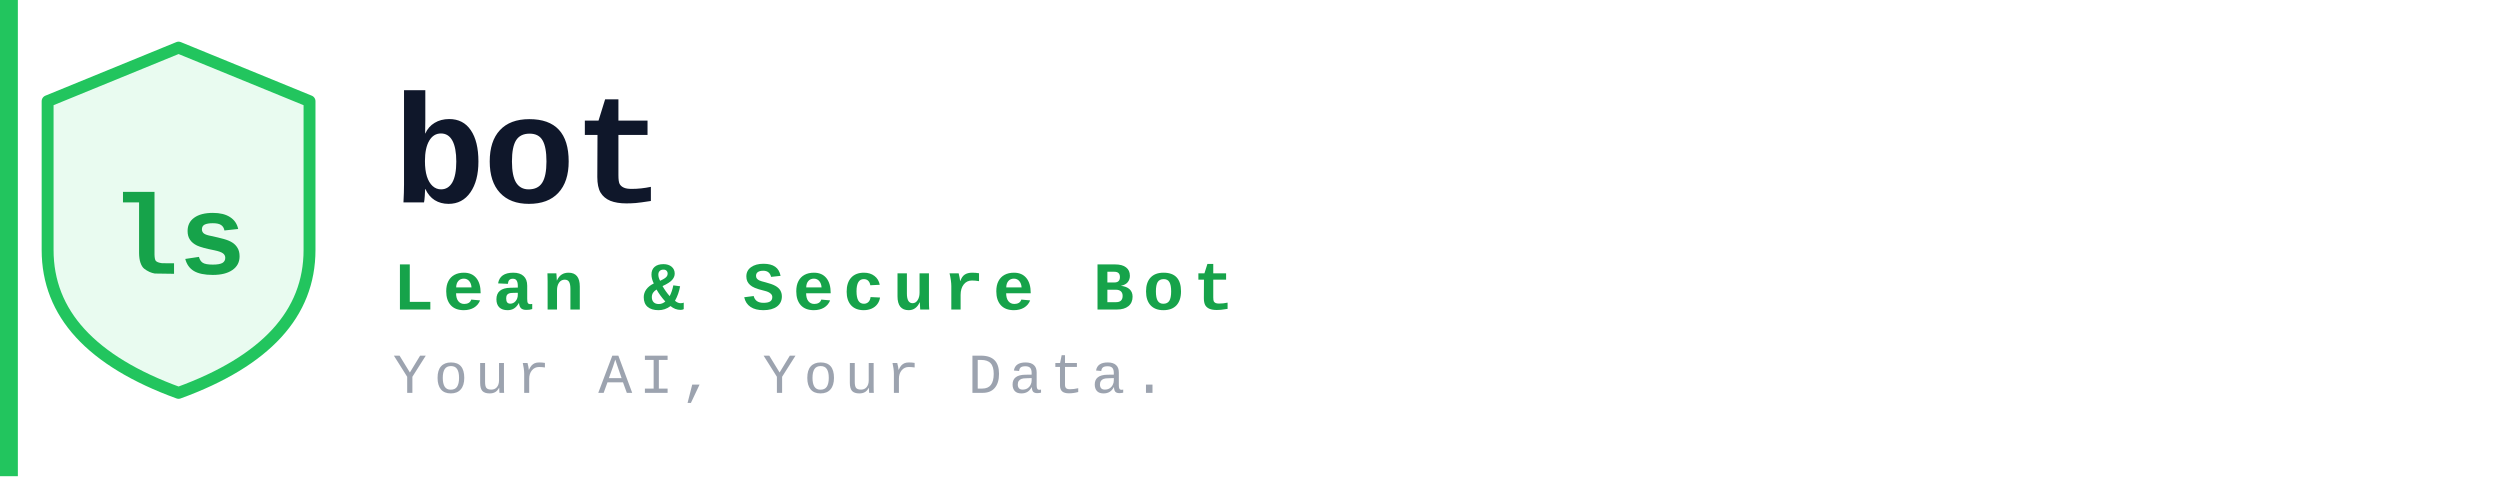
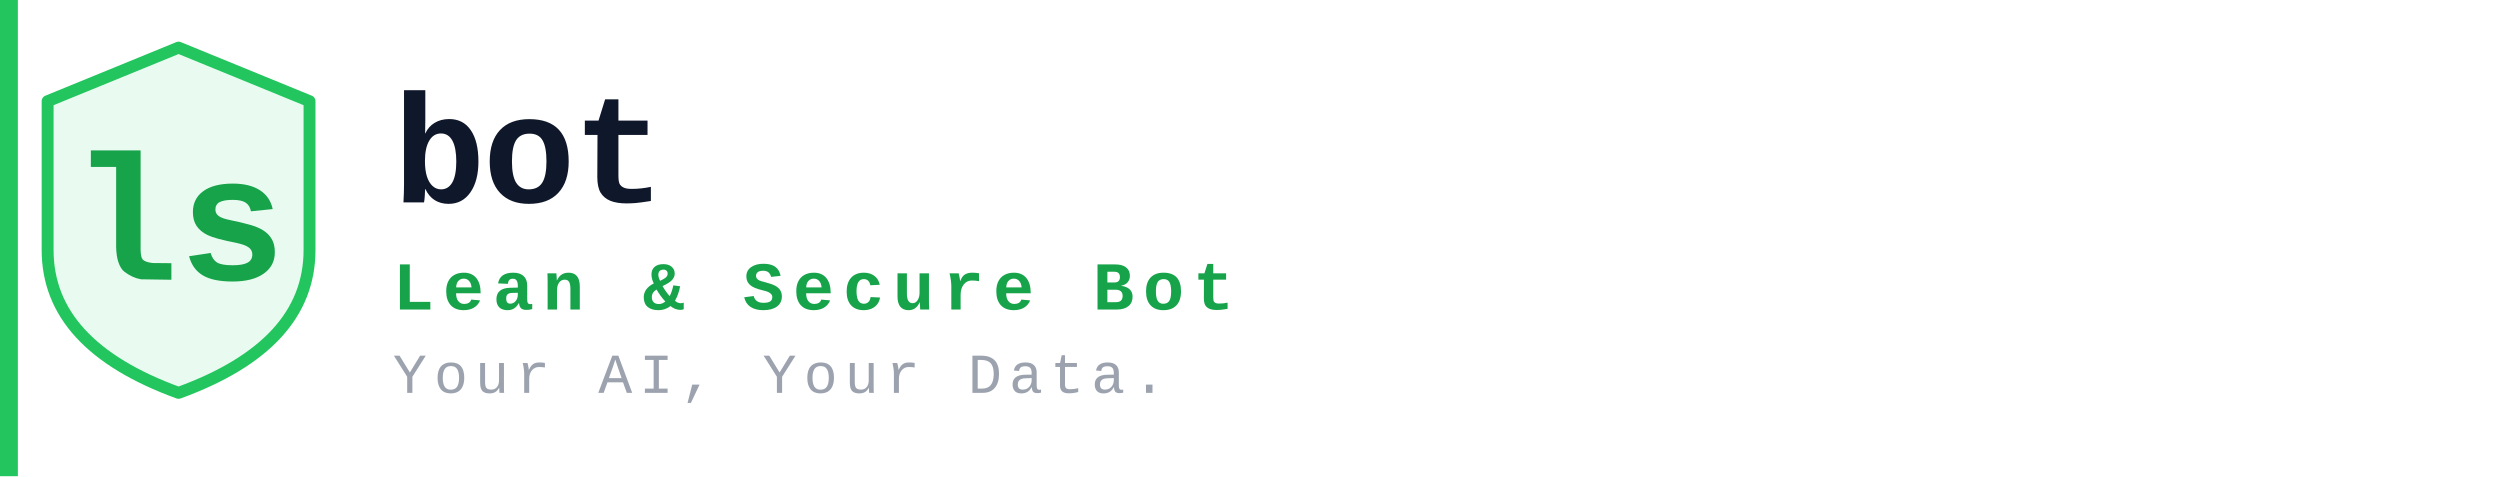
<svg xmlns="http://www.w3.org/2000/svg" viewBox="0 0 420 80" width="420" height="80">
  <rect x="0" y="0" width="3" height="80" fill="#22c55e" />
  <path d="M30 8 L52 17 L52 42 Q52 58 30 66 Q8 58 8 42 L8 17 Z" fill="rgba(74,222,128,0.12)" stroke="#22c55e" stroke-width="2" stroke-linejoin="round" />
-   <text x="30" y="46" font-family="'Courier New',Courier,monospace" font-size="19" font-weight="700" fill="#16a34a" text-anchor="middle">ls</text>
+   <text x="30" y="47" font-family="'Courier New',Courier,monospace" font-size="30" font-weight="700" fill="#16a34a" text-anchor="middle">ls</text>
  <text x="66" y="34" font-family="'Courier New',Courier,monospace" font-size="26" font-weight="700" fill="#0f172a" letter-spacing="-0.5">bot</text>
  <text x="66" y="52" font-family="'Courier New',Courier,monospace" font-size="11.5" font-weight="700" fill="#16a34a" letter-spacing="1.5">Lean &amp; Secure Bot</text>
  <text x="66" y="66" font-family="'Courier New',Courier,monospace" font-size="9.5" fill="#9ca3af" letter-spacing="1.2">Your AI, Your Data.</text>
</svg>
